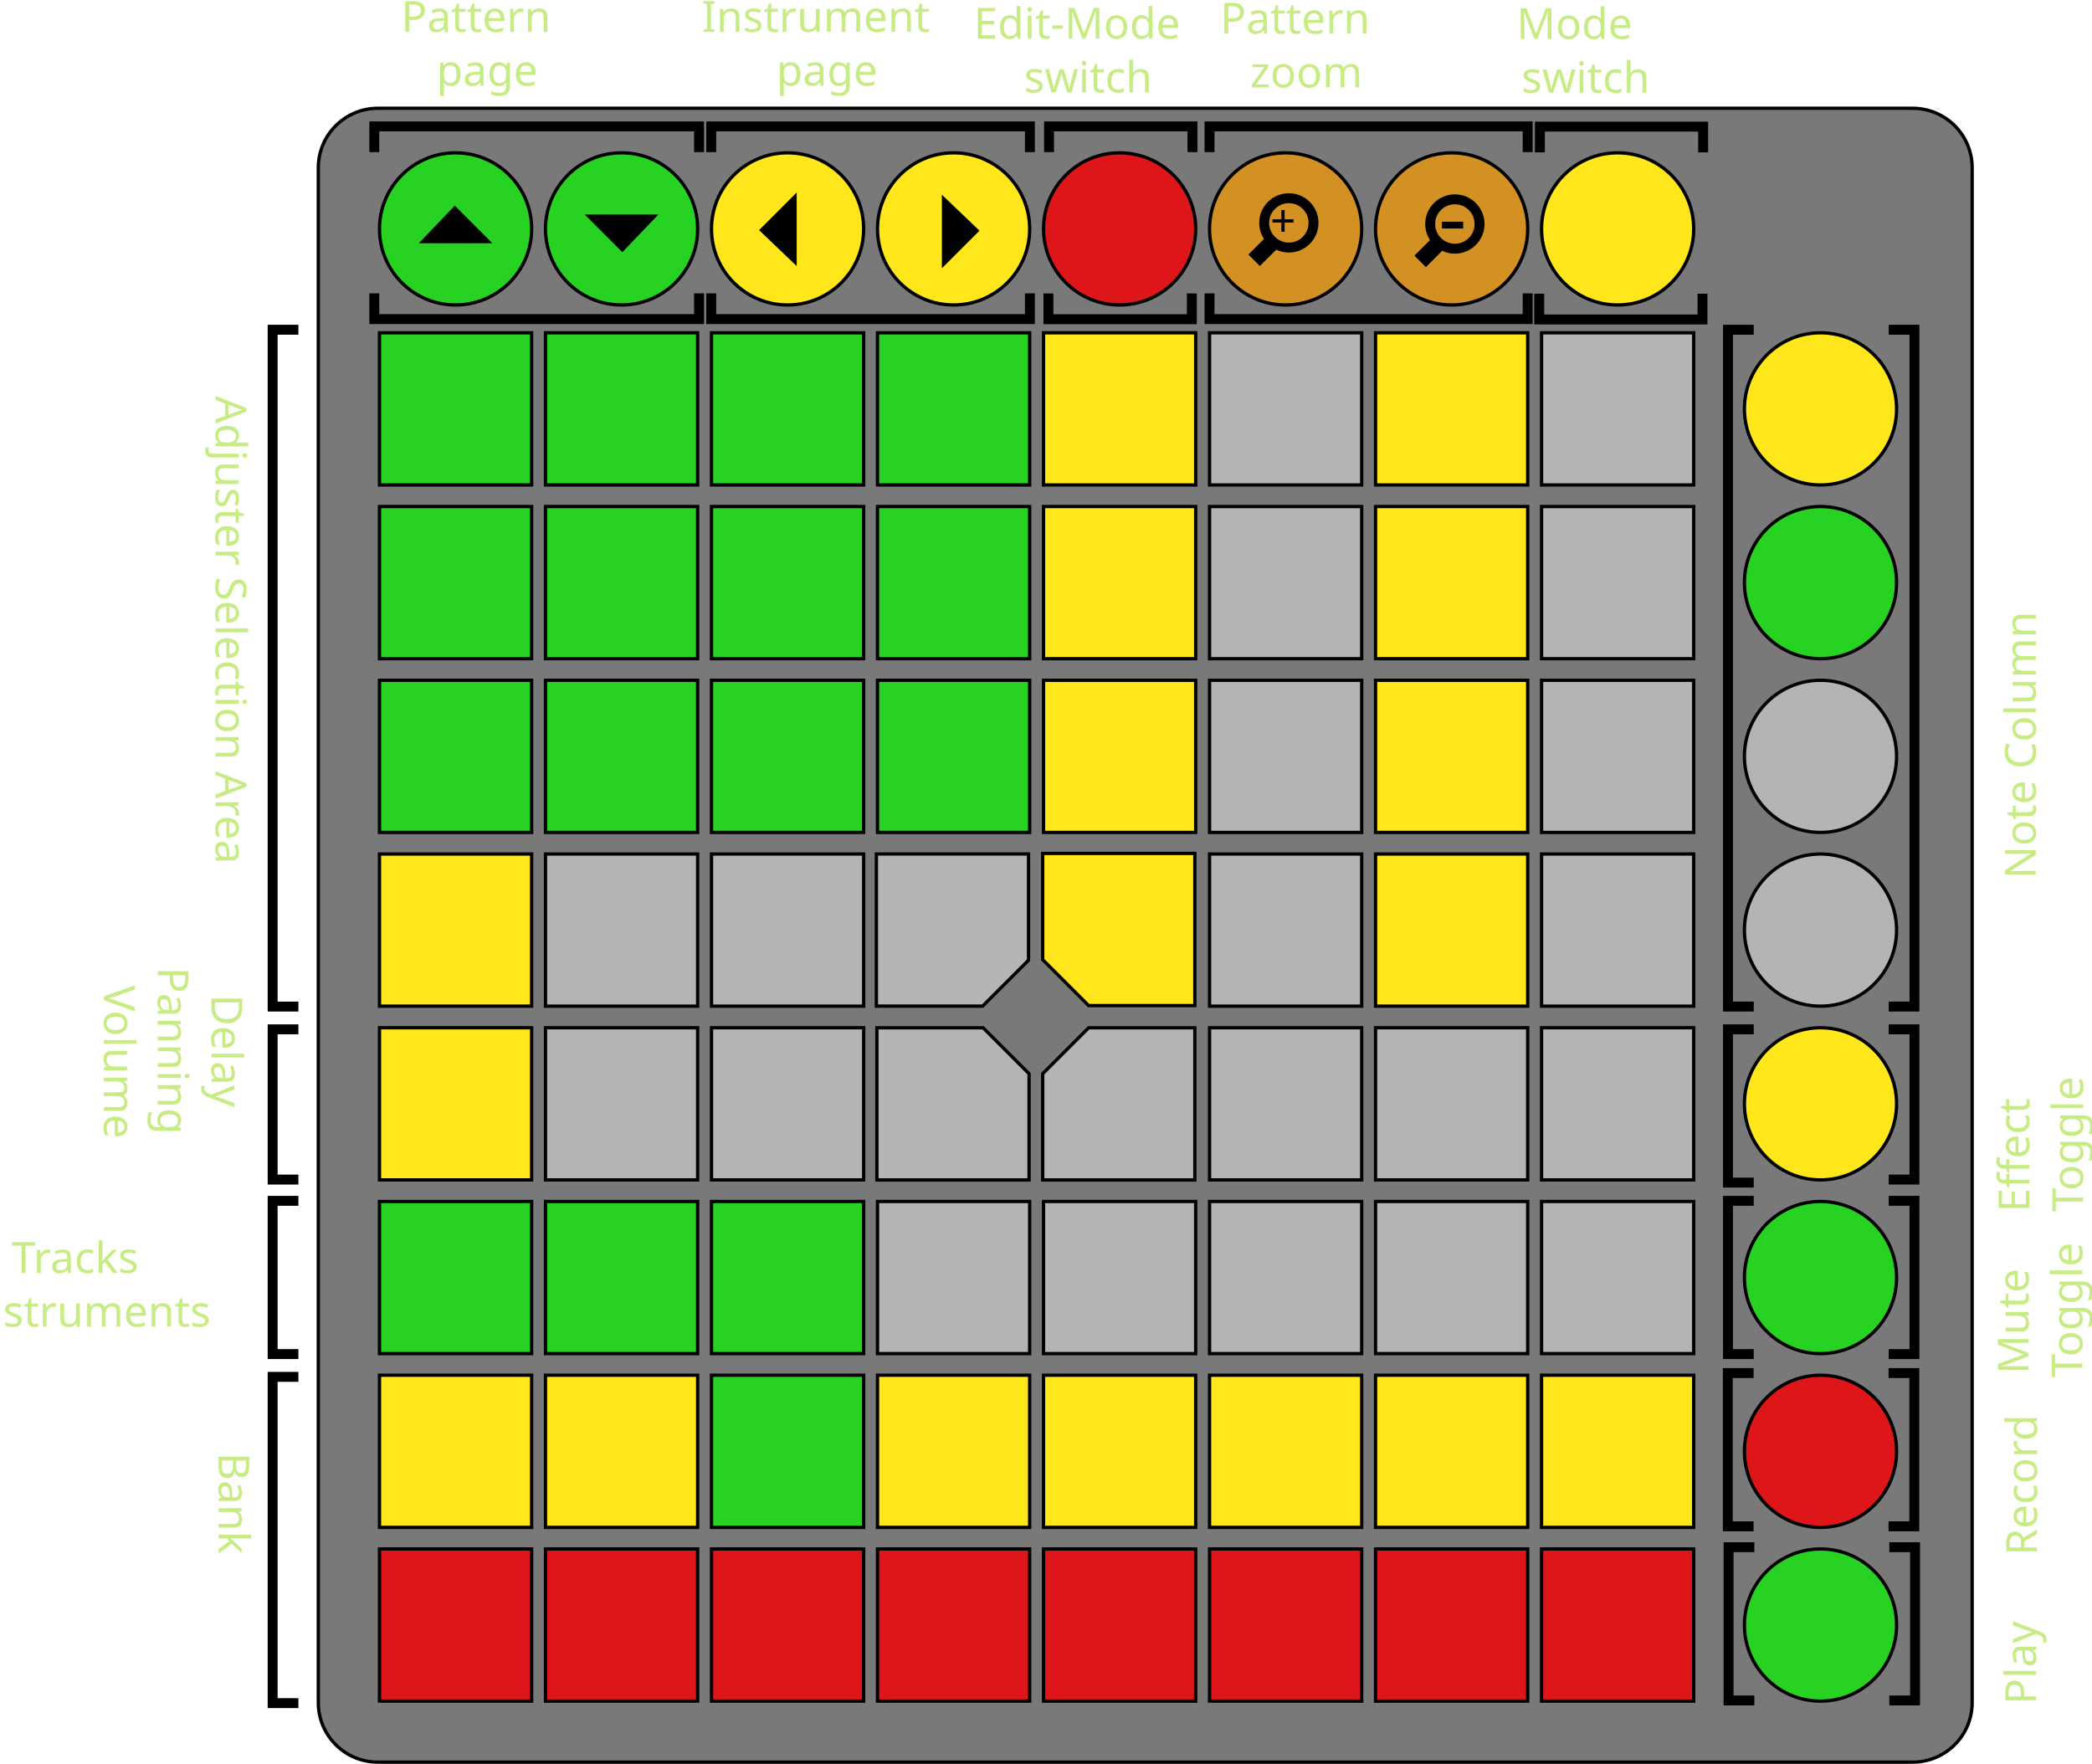
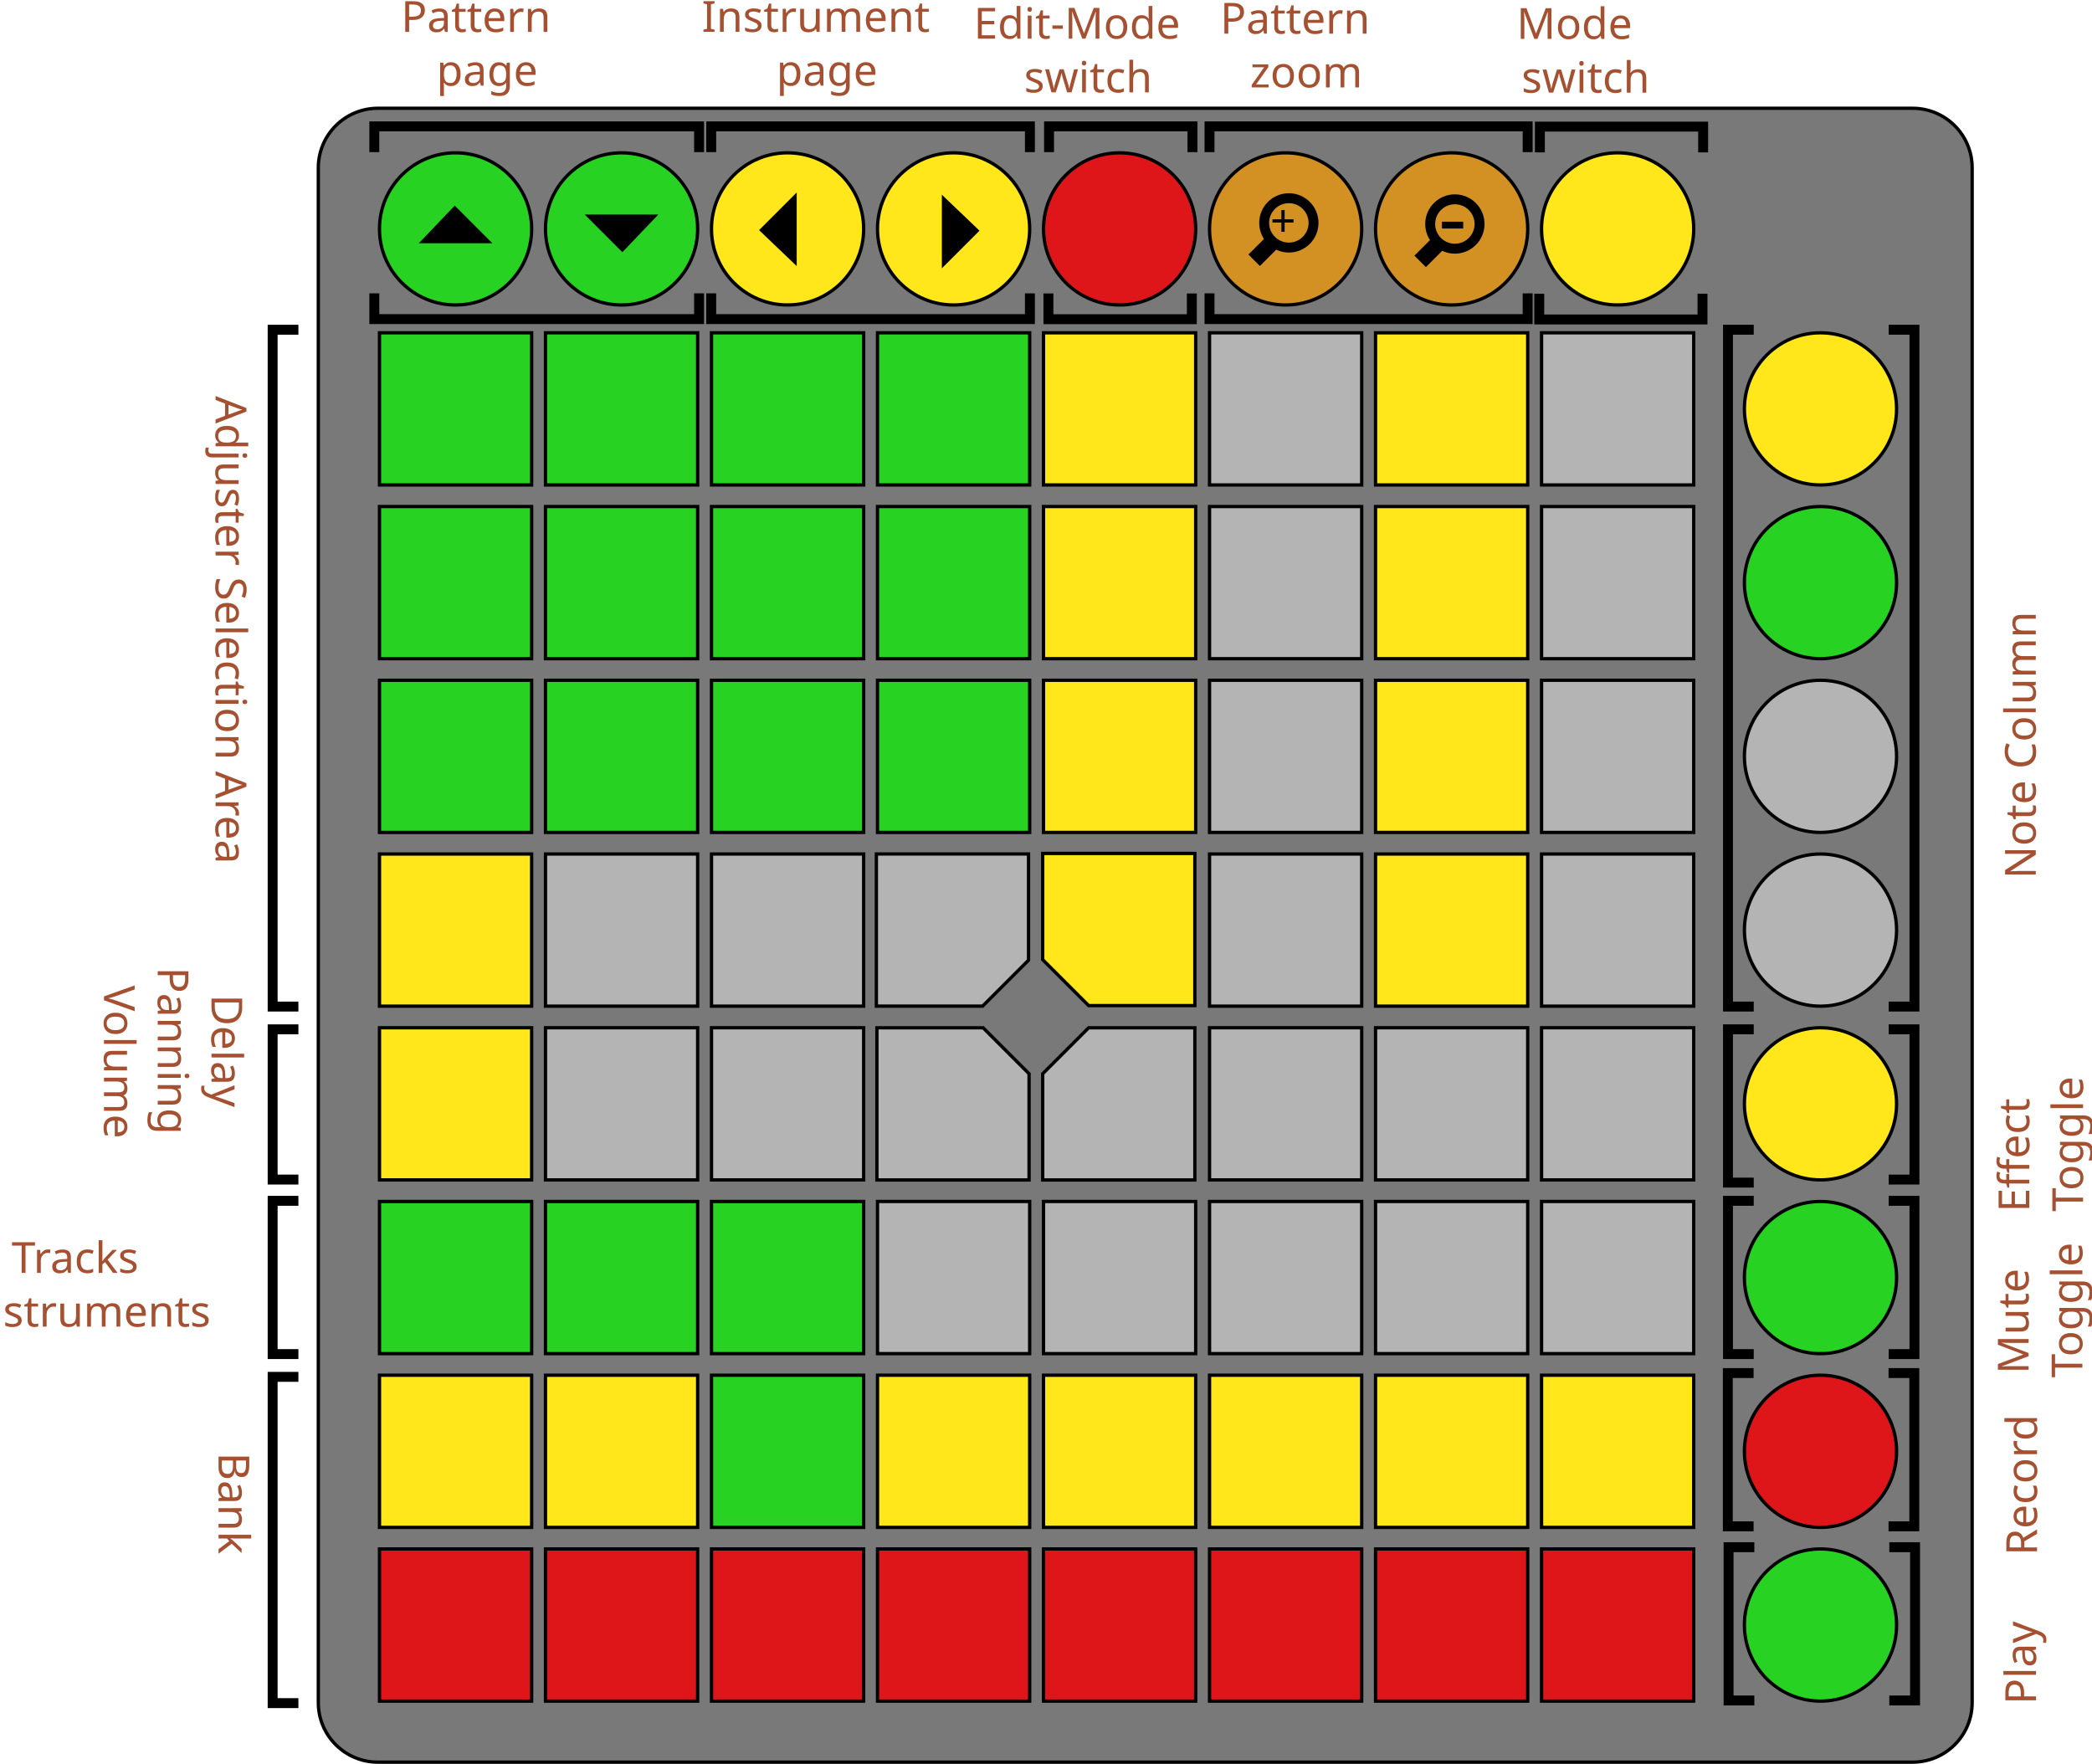
<svg xmlns="http://www.w3.org/2000/svg" width="632.461" height="533.241" id="svg2" version="1.1">
  <defs id="defs4" />
  <g id="layer1" transform="translate(61.88812,-40.79073)">
    <g id="g5537">
      <rect rx="18" y="73.524" x="34.345" height="500" width="500" id="rect2985" style="fill:#797979;fill-opacity:1;stroke:#000000;stroke-opacity:1" />
      <rect y="509.069" x="52.838" height="46" width="46" id="rect3755" style="fill:#df1619;fill-opacity:1;stroke:#000000;stroke-opacity:1" />
      <rect y="509.069" x="103.027" height="46" width="46" id="rect3755-0" style="fill:#df1619;fill-opacity:1;stroke:#000000;stroke-opacity:1" />
      <rect y="509.069" x="153.217" height="46" width="46" id="rect3755-0-1" style="fill:#df1619;fill-opacity:1;stroke:#000000;stroke-width:1;stroke-miterlimit:4;stroke-opacity:1;stroke-dasharray:none" />
      <rect y="509.069" x="203.406" height="46" width="46" id="rect3755-0-1-4" style="fill:#df1619;fill-opacity:1;stroke:#000000;stroke-opacity:1" />
      <rect y="509.069" x="253.595" height="46" width="46" id="rect3755-2" style="fill:#df1619;fill-opacity:1;stroke:#000000;stroke-opacity:1" />
      <rect y="509.069" x="303.784" height="46" width="46" id="rect3755-0-4" style="fill:#df1619;fill-opacity:1;stroke:#000000;stroke-opacity:1" />
      <rect y="509.069" x="353.973" height="46" width="46" id="rect3755-0-1-9" style="fill:#df1619;fill-opacity:1;stroke:#000000;stroke-opacity:1" />
      <rect y="509.069" x="404.162" height="46" width="46" id="rect3755-0-1-4-1" style="fill:#df1619;fill-opacity:1;stroke:#000000;stroke-opacity:1" />
      <rect y="456.545" x="52.838" height="46" width="46" id="rect3755-4" style="fill:#ffe71b;fill-opacity:1;stroke:#000000;stroke-opacity:1" />
      <rect y="456.545" x="103.027" height="46" width="46" id="rect3755-0-5" style="fill:#ffe71b;fill-opacity:1;stroke:#000000;stroke-opacity:1" />
      <rect y="456.545" x="153.217" height="46" width="46" id="rect3755-0-1-0" style="fill:#28d222;fill-opacity:1;stroke:#000000;stroke-opacity:1" />
      <rect y="456.545" x="203.406" height="46" width="46" id="rect3755-0-1-4-5" style="fill:#ffe71b;fill-opacity:1;stroke:#000000;stroke-opacity:1" />
      <rect y="456.545" x="253.595" height="46" width="46" id="rect3755-2-5" style="fill:#ffe71b;fill-opacity:1;stroke:#000000;stroke-opacity:1" />
      <rect y="456.545" x="303.784" height="46" width="46" id="rect3755-0-4-5" style="fill:#ffe71b;fill-opacity:1;stroke:#000000;stroke-opacity:1" />
      <rect y="456.545" x="353.973" height="46" width="46" id="rect3755-0-1-9-9" style="fill:#ffe71b;fill-opacity:1;stroke:#000000;stroke-opacity:1" />
      <rect y="456.545" x="404.162" height="46" width="46" id="rect3755-0-1-4-1-9" style="fill:#ffe71b;fill-opacity:1;stroke:#000000;stroke-opacity:1" />
      <rect y="404.021" x="52.838" height="46" width="46" id="rect3755-4-8" style="fill:#28d222;fill-opacity:1;stroke:#000000;stroke-opacity:1" />
      <rect y="404.021" x="103.027" height="46" width="46" id="rect3755-0-5-2" style="fill:#28d222;fill-opacity:1;stroke:#000000;stroke-opacity:1" />
      <rect y="404.021" x="153.217" height="46" width="46" id="rect3755-0-1-0-5" style="fill:#28d222;fill-opacity:1;stroke:#000000;stroke-opacity:1" />
      <rect y="404.021" x="203.406" height="46" width="46" id="rect3755-0-1-4-5-3" style="fill:#b4b4b4;fill-opacity:1;stroke:#000000;stroke-opacity:1" />
      <rect y="404.021" x="253.595" height="46" width="46" id="rect3755-2-5-0" style="fill:#b4b4b4;fill-opacity:1;stroke:#000000;stroke-opacity:1" />
      <rect y="404.021" x="303.784" height="46" width="46" id="rect3755-0-4-5-2" style="fill:#b4b4b4;fill-opacity:1;stroke:#000000;stroke-opacity:1" />
      <rect y="404.021" x="353.973" height="46" width="46" id="rect3755-0-1-9-9-6" style="fill:#b4b4b4;fill-opacity:1;stroke:#000000;stroke-opacity:1" />
      <rect y="404.021" x="404.162" height="46" width="46" id="rect3755-0-1-4-1-9-7" style="fill:#b4b4b4;fill-opacity:1;stroke:#000000;stroke-opacity:1" />
      <rect y="351.498" x="52.838" height="46" width="46" id="rect3755-4-0" style="fill:#ffe71b;fill-opacity:1;stroke:#000000;stroke-opacity:1" />
      <rect y="351.498" x="103.027" height="46" width="46" id="rect3755-0-5-8" style="fill:#b4b4b4;fill-opacity:1;stroke:#000000;stroke-opacity:1" />
      <rect y="351.498" x="153.217" height="46" width="46" id="rect3755-0-1-0-53" style="fill:#b4b4b4;fill-opacity:1;stroke:#000000;stroke-opacity:1" />
      <rect y="351.498" x="303.784" height="46" width="46" id="rect3755-0-4-5-7" style="fill:#b4b4b4;fill-opacity:1;stroke:#000000;stroke-opacity:1" />
      <rect y="351.498" x="353.973" height="46" width="46" id="rect3755-0-1-9-9-1" style="fill:#b4b4b4;fill-opacity:1;stroke:#000000;stroke-opacity:1" />
      <rect y="351.498" x="404.162" height="46" width="46" id="rect3755-0-1-4-1-9-1" style="fill:#b4b4b4;fill-opacity:1;stroke:#000000;stroke-opacity:1" />
      <rect y="298.974" x="52.838" height="46" width="46" id="rect3755-9" style="fill:#ffe71b;fill-opacity:1;stroke:#000000;stroke-opacity:1" />
      <rect y="298.974" x="103.027" height="46" width="46" id="rect3755-0-56" style="fill:#b4b4b4;fill-opacity:1;stroke:#000000;stroke-opacity:1" />
      <rect y="298.974" x="153.217" height="46" width="46" id="rect3755-0-1-5" style="fill:#b4b4b4;fill-opacity:1;stroke:#000000;stroke-opacity:1" />
      <rect y="298.974" x="303.784" height="46" width="46" id="rect3755-0-4-9" style="fill:#b4b4b4;fill-opacity:1;stroke:#000000;stroke-opacity:1" />
      <rect y="298.974" x="353.973" height="46" width="46" id="rect3755-0-1-9-4" style="fill:#ffe71b;fill-opacity:1;stroke:#000000;stroke-opacity:1" />
      <rect y="298.974" x="404.162" height="46" width="46" id="rect3755-0-1-4-1-95" style="fill:#b4b4b4;fill-opacity:1;stroke:#000000;stroke-opacity:1" />
      <rect y="246.45" x="52.838" height="46" width="46" id="rect3755-4-1" style="fill:#28d222;fill-opacity:1;stroke:#000000;stroke-opacity:1" />
      <rect y="246.45" x="103.027" height="46" width="46" id="rect3755-0-5-6" style="fill:#28d222;fill-opacity:1;stroke:#000000;stroke-opacity:1" />
      <rect y="246.45" x="153.217" height="46" width="46" id="rect3755-0-1-0-4" style="fill:#28d222;fill-opacity:1;stroke:#000000;stroke-opacity:1" />
      <rect y="246.45" x="203.406" height="46" width="46" id="rect3755-0-1-4-5-1" style="fill:#28d222;fill-opacity:1;stroke:#000000;stroke-opacity:1" />
      <rect y="246.45" x="253.595" height="46" width="46" id="rect3755-2-5-6" style="fill:#ffe71b;fill-opacity:1;stroke:#000000;stroke-opacity:1" />
      <rect y="246.45" x="303.784" height="46" width="46" id="rect3755-0-4-5-8" style="fill:#b4b4b4;fill-opacity:1;stroke:#000000;stroke-opacity:1" />
      <rect y="246.45" x="353.973" height="46" width="46" id="rect3755-0-1-9-9-60" style="fill:#ffe71b;fill-opacity:1;stroke:#000000;stroke-opacity:1" />
      <rect y="246.45" x="404.162" height="46" width="46" id="rect3755-0-1-4-1-9-0" style="fill:#b4b4b4;fill-opacity:1;stroke:#000000;stroke-opacity:1" />
      <rect y="193.926" x="52.838" height="46" width="46" id="rect3755-4-8-8" style="fill:#28d222;fill-opacity:1;stroke:#000000;stroke-opacity:1" />
      <rect y="193.926" x="103.027" height="46" width="46" id="rect3755-0-5-2-8" style="fill:#28d222;fill-opacity:1;stroke:#000000;stroke-opacity:1" />
      <rect y="193.926" x="153.217" height="46" width="46" id="rect3755-0-1-0-5-7" style="fill:#28d222;fill-opacity:1;stroke:#000000;stroke-opacity:1" />
      <rect y="193.926" x="203.406" height="46" width="46" id="rect3755-0-1-4-5-3-0" style="fill:#28d222;fill-opacity:1;stroke:#000000;stroke-opacity:1" />
      <rect y="193.926" x="253.595" height="46" width="46" id="rect3755-2-5-0-6" style="fill:#ffe71b;fill-opacity:1;stroke:#000000;stroke-opacity:1" />
      <rect y="193.926" x="303.784" height="46" width="46" id="rect3755-0-4-5-2-4" style="fill:#b4b4b4;fill-opacity:1;stroke:#000000;stroke-opacity:1" />
      <rect y="193.926" x="353.973" height="46" width="46" id="rect3755-0-1-9-9-6-5" style="fill:#ffe71b;fill-opacity:1;stroke:#000000;stroke-opacity:1" />
      <rect y="193.926" x="404.162" height="46" width="46" id="rect3755-0-1-4-1-9-7-9" style="fill:#b4b4b4;fill-opacity:1;stroke:#000000;stroke-opacity:1" />
      <rect y="141.402" x="52.838" height="46" width="46" id="rect3755-4-0-5" style="fill:#28d222;fill-opacity:1;stroke:#000000;stroke-opacity:1" />
      <rect y="141.402" x="103.027" height="46" width="46" id="rect3755-0-5-8-3" style="fill:#28d222;fill-opacity:1;stroke:#000000;stroke-opacity:1" />
      <rect y="141.402" x="153.217" height="46" width="46" id="rect3755-0-1-0-53-0" style="fill:#28d222;fill-opacity:1;stroke:#000000;stroke-opacity:1" />
      <rect y="141.402" x="203.406" height="46" width="46" id="rect3755-0-1-4-5-0-7" style="fill:#28d222;fill-opacity:1;stroke:#000000;stroke-opacity:1" />
      <rect y="141.402" x="253.595" height="46" width="46" id="rect3755-2-5-1-2" style="fill:#ffe71b;fill-opacity:1;stroke:#000000;stroke-opacity:1" />
      <rect y="141.402" x="303.784" height="46" width="46" id="rect3755-0-4-5-7-7" style="fill:#b4b4b4;fill-opacity:1;stroke:#000000;stroke-opacity:1" />
      <rect y="141.402" x="353.973" height="46" width="46" id="rect3755-0-1-9-9-1-5" style="fill:#ffe71b;fill-opacity:1;stroke:#000000;stroke-opacity:1" />
      <rect y="141.402" x="404.162" height="46" width="46" id="rect3755-0-1-4-1-9-1-7" style="fill:#b4b4b4;fill-opacity:1;stroke:#000000;stroke-opacity:1" />
      <rect rx="24" y="86.992" x="52.838" height="46" width="46" id="rect3755-4-0-5-3" style="fill:#28d222;fill-opacity:1;stroke:#000000;stroke-opacity:1" />
      <rect rx="24" y="86.992" x="103.027" height="46" width="46" id="rect3755-4-0-5-3-4" style="fill:#28d222;fill-opacity:1;stroke:#000000;stroke-opacity:1" />
      <rect rx="24" y="86.992" x="153.216" height="46" width="46" id="rect3755-4-0-5-3-9" style="fill:#ffe71b;fill-opacity:1;stroke:#000000;stroke-opacity:1" />
      <rect rx="24" y="86.992" x="203.406" height="46" width="46" id="rect3755-4-0-5-3-96" style="fill:#ffe71b;fill-opacity:1;stroke:#000000;stroke-opacity:1" />
      <rect rx="24" y="86.992" x="253.595" height="46" width="46" id="rect3755-4-0-5-3-41" style="fill:#df1619;fill-opacity:1;stroke:#000000;stroke-opacity:1" />
      <rect rx="24" y="86.992" x="303.784" height="46" width="46" id="rect3755-4-0-5-3-2" style="fill:#d29122;fill-opacity:1;stroke:#000000;stroke-opacity:1" />
      <rect rx="24" y="86.992" x="353.973" height="46" width="46" id="rect3755-4-0-5-3-0" style="fill:#d29122;fill-opacity:1;stroke:#000000;stroke-opacity:1" />
      <rect rx="24" y="86.992" x="404.162" height="46" width="46" id="rect3755-4-0-5-3-21" style="fill:#ffe71b;fill-opacity:1;stroke:#000000;stroke-opacity:1" />
      <rect rx="24" y="141.402" x="465.491" height="46" width="46" id="rect3755-4-0-5-3-8" style="fill:#ffe71b;fill-opacity:1;stroke:#000000;stroke-opacity:1" />
      <rect rx="24" y="193.926" x="465.491" height="46" width="46" id="rect3755-4-0-5-3-81" style="fill:#28d222;fill-opacity:1;stroke:#000000;stroke-opacity:1" />
      <rect rx="24" y="246.45" x="465.491" height="46" width="46" id="rect3755-4-0-5-3-88" style="fill:#b4b4b4;fill-opacity:1;stroke:#000000;stroke-opacity:1" />
      <rect rx="24" y="298.974" x="465.491" height="46" width="46" id="rect3755-4-0-5-3-97" style="fill:#b4b4b4;fill-opacity:1;stroke:#000000;stroke-opacity:1" />
      <rect rx="24" y="351.498" x="465.491" height="46" width="46" id="rect3755-4-0-5-3-87" style="fill:#ffe71b;fill-opacity:1;stroke:#000000;stroke-opacity:1" />
      <rect rx="24" y="404.021" x="465.491" height="46" width="46" id="rect3755-4-0-5-3-1" style="fill:#28d222;fill-opacity:1;stroke:#000000;stroke-opacity:1" />
      <rect rx="24" y="456.545" x="465.491" height="46" width="46" id="rect3755-4-0-5-3-5" style="fill:#df1619;fill-opacity:1;stroke:#000000;stroke-opacity:1" />
      <rect rx="24" y="509.069" x="465.491" height="46" width="46" id="rect3755-4-0-5-3-6" style="fill:#28d222;fill-opacity:1;stroke:#000000;stroke-opacity:1" />
      <path id="path4514" d="m 65.333,114.067 21.01,0 -10.744,-10.744 z" style="fill:#000000;fill-opacity:1;stroke:#000000;stroke-width:0.52px;stroke-linecap:butt;stroke-linejoin:miter;stroke-opacity:1" />
      <path id="path4514-9" d="m 136.533,105.918 -21.01,0 10.744,10.744 z" style="fill:#000000;fill-opacity:1;stroke:#000000;stroke-width:0.52px;stroke-linecap:butt;stroke-linejoin:miter;stroke-opacity:1" />
      <path id="path4514-9-8" d="m 178.714,120.624 0,-21.01 -10.744,10.744 z" style="fill:#000000;fill-opacity:1;stroke:#000000;stroke-width:0.52px;stroke-linecap:butt;stroke-linejoin:miter;stroke-opacity:1" />
      <path id="path4514-9-8-8" d="m 223.12,100.262 0,21.01 10.744,-10.744 z" style="fill:#000000;fill-opacity:1;stroke:#000000;stroke-width:0.52px;stroke-linecap:butt;stroke-linejoin:miter;stroke-opacity:1" />
      <g transform="translate(-308.8425,-36.01)" id="g4692">
        <path style="fill:#000000;fill-opacity:1;stroke:#000000;stroke-width:1px;stroke-linecap:butt;stroke-linejoin:miter;stroke-opacity:1" d="m 630.766,148.075 -5.677,5.677 2.758,2.758 5.677,-5.677 z" id="path4651" />
        <path style="fill:none;stroke:#000000;stroke-width:3;stroke-miterlimit:4;stroke-opacity:1;stroke-dasharray:none" id="path4653" d="m 609.575,71.8 a 7.462,7.462 0 0 1 -7.462,7.462 7.462,7.462 0 0 1 -7.462,-7.462 7.462,7.462 0 0 1 7.462,-7.462 7.462,7.462 0 0 1 7.462,7.462 z" transform="translate(34.49258,72.38242)" />
        <text xml:space="preserve" style="font-size:13.569px;font-style:normal;font-weight:normal;line-height:125%;letter-spacing:0px;word-spacing:0px;fill:#000000;fill-opacity:1;stroke:none;font-family:Sans" x="630.971" y="148.374" id="text4655">
          <tspan id="tspan4657" x="630.971" y="148.374">+</tspan>
        </text>
      </g>
      <g transform="translate(-277.6987,-64.23405)" id="g4686">
        <path style="fill:#000000;fill-opacity:1;stroke:#000000;stroke-width:1px;stroke-linecap:butt;stroke-linejoin:miter;stroke-opacity:1" d="m 649.812,176.637 -5.677,5.677 2.758,2.758 5.677,-5.677 z" id="path4651-8" />
        <path style="fill:none;stroke:#000000;stroke-width:3;stroke-miterlimit:4;stroke-opacity:1;stroke-dasharray:none" id="path4653-0" d="m 609.575,71.8 a 7.462,7.462 0 0 1 -7.462,7.462 7.462,7.462 0 0 1 -7.462,-7.462 7.462,7.462 0 0 1 7.462,-7.462 7.462,7.462 0 0 1 7.462,7.462 z" transform="translate(53.53854,100.9443)" />
        <text xml:space="preserve" style="font-size:26.512px;font-style:normal;font-weight:normal;line-height:125%;letter-spacing:0px;word-spacing:0px;fill:#000000;fill-opacity:1;stroke:none;font-family:Sans" x="650.683" y="180.188" id="text4655-5">
          <tspan id="tspan4657-3" x="650.683" y="180.188">-</tspan>
        </text>
      </g>
      <path id="path4717" d="m 28.325,140.474 -7.786,0 0,204.621 7.786,0" style="fill:none;stroke:#000000;stroke-width:3;stroke-linecap:butt;stroke-linejoin:miter;stroke-miterlimit:4;stroke-opacity:1;stroke-dasharray:none" />
      <path id="path4717-1" d="m 509.111,345.094 7.786,0 0,-204.621 -7.786,0" style="fill:none;stroke:#000000;stroke-width:3;stroke-linecap:butt;stroke-linejoin:miter;stroke-miterlimit:4;stroke-opacity:1;stroke-dasharray:none" />
      <path id="path4717-1-9" d="m 509.111,397.397 7.786,0 0,-45.42 -7.786,0" style="fill:none;stroke:#000000;stroke-width:3;stroke-linecap:butt;stroke-linejoin:miter;stroke-miterlimit:4;stroke-opacity:1;stroke-dasharray:none" />
      <path id="path4717-9" d="m 28.325,457.039 -7.786,0 0,98.64 7.786,0" style="fill:none;stroke:#000000;stroke-width:3;stroke-linecap:butt;stroke-linejoin:miter;stroke-miterlimit:4;stroke-opacity:1;stroke-dasharray:none" />
      <path id="path4717-0" d="m 28.325,351.976 -7.786,0 0,45.42 7.786,0" style="fill:none;stroke:#000000;stroke-width:3;stroke-linecap:butt;stroke-linejoin:miter;stroke-miterlimit:4;stroke-opacity:1;stroke-dasharray:none" />
      <path id="path4717-5" d="m 28.325,403.82 -7.786,0 0,46.338 7.786,0" style="fill:none;stroke:#000000;stroke-width:3;stroke-linecap:butt;stroke-linejoin:miter;stroke-miterlimit:4;stroke-opacity:1;stroke-dasharray:none" />
      <path id="path4717-1-9-3" d="m 509.111,450.158 7.786,0 0,-46.338 -7.786,0" style="fill:none;stroke:#000000;stroke-width:3;stroke-linecap:butt;stroke-linejoin:miter;stroke-miterlimit:4;stroke-opacity:1;stroke-dasharray:none" />
-       <text transform="matrix(0,1,-1,0,0,0)" id="text4852" y="-3.281" x="243.08" style="font-size:13px;font-style:normal;font-weight:normal;text-align:center;line-height:125%;letter-spacing:0px;word-spacing:0px;text-anchor:middle;fill:#c7ec84;fill-opacity:1;stroke:none;font-family:Sans" xml:space="preserve">
+       <text transform="matrix(0,1,-1,0,0,0)" id="text4852" y="-3.281" x="243.08" style="font-size:13px;font-style:normal;font-weight:normal;text-align:center;line-height:125%;letter-spacing:0px;word-spacing:0px;text-anchor:middle;fill:#a55030;fill-opacity:1;stroke:none;font-family:Sans;" xml:space="preserve">
        <tspan y="-3.281" x="243.08" id="tspan4854">Adjuster Selection Area</tspan>
      </text>
-       <text transform="matrix(0,1,-1,0,0,0)" id="text4852-5" y="-2.048" x="373.674" style="font-size:13px;font-style:normal;font-weight:normal;text-align:center;line-height:125%;letter-spacing:0px;word-spacing:0px;text-anchor:middle;fill:#c7ec84;fill-opacity:1;stroke:none;font-family:Sans" xml:space="preserve">
+       <text transform="matrix(0,1,-1,0,0,0)" id="text4852-5" y="-2.048" x="373.674" style="font-size:13px;font-style:normal;font-weight:normal;text-align:center;line-height:125%;letter-spacing:0px;word-spacing:0px;text-anchor:middle;fill:#a55030;fill-opacity:1;stroke:none;font-family:Sans;" xml:space="preserve">
        <tspan id="tspan4897" y="-2.048" x="373.674">Delay</tspan>
        <tspan id="tspan4903" y="14.202" x="373.674">Panning</tspan>
        <tspan id="tspan4905" y="30.452" x="373.674">Volume</tspan>
      </text>
-       <text id="text4852-1" y="425.612" x="-23.974" style="font-size:13px;font-style:normal;font-weight:normal;text-align:center;line-height:125%;letter-spacing:0px;word-spacing:0px;text-anchor:middle;fill:#c7ec84;fill-opacity:1;stroke:none;font-family:Sans" xml:space="preserve">
+       <text id="text4852-1" y="425.612" x="-23.974" style="font-size:13px;font-style:normal;font-weight:normal;text-align:center;line-height:125%;letter-spacing:0px;word-spacing:0px;text-anchor:middle;fill:#a55030;fill-opacity:1;stroke:none;font-family:Sans;" xml:space="preserve">
        <tspan id="tspan4907" y="425.612" x="-23.974">Tracks</tspan>
        <tspan id="tspan4909" y="441.862" x="-23.974">Instruments</tspan>
      </text>
-       <text transform="matrix(0,1,-1,0,0,0)" id="text4852-54" y="-4.184" x="507.08" style="font-size:13px;font-style:normal;font-weight:normal;text-align:center;line-height:125%;letter-spacing:0px;word-spacing:0px;writing-mode:lr-tb;text-anchor:middle;fill:#c7ec84;fill-opacity:1;stroke:none;font-family:Sans" xml:space="preserve">
+       <text transform="matrix(0,1,-1,0,0,0)" id="text4852-54" y="-4.184" x="507.08" style="font-size:13px;font-style:normal;font-weight:normal;text-align:center;line-height:125%;letter-spacing:0px;word-spacing:0px;writing-mode:lr-tb;text-anchor:middle;fill:#a55030;fill-opacity:1;stroke:none;font-family:Sans;" xml:space="preserve">
        <tspan y="-4.184" x="507.08" id="tspan4854-33">Bank</tspan>
      </text>
      <path id="path4717-3" d="m 468.306,140.474 -7.786,0 0,204.621 7.786,0" style="fill:none;stroke:#000000;stroke-width:3;stroke-linecap:butt;stroke-linejoin:miter;stroke-miterlimit:4;stroke-opacity:1;stroke-dasharray:none" />
      <path id="path4717-1-9-3-3" d="m 468.306,403.82 -7.786,0 0,46.338 7.786,0" style="fill:none;stroke:#000000;stroke-width:3;stroke-linecap:butt;stroke-linejoin:miter;stroke-miterlimit:4;stroke-opacity:1;stroke-dasharray:none" />
      <path id="path4717-1-9-3-3-2" d="m 468.306,351.976 -7.786,0 0,46.338 7.786,0" style="fill:none;stroke:#000000;stroke-width:3;stroke-linecap:butt;stroke-linejoin:miter;stroke-miterlimit:4;stroke-opacity:1;stroke-dasharray:none" />
-       <text transform="matrix(0,-1,1,0,0,0)" id="text4989" y="553.575" x="-309.826" style="font-size:13px;font-style:normal;font-weight:normal;line-height:125%;letter-spacing:0px;word-spacing:0px;fill:#c7ec84;fill-opacity:1;stroke:none;font-family:Sans" xml:space="preserve">
+       <text transform="matrix(0,-1,1,0,0,0)" id="text4989" y="553.575" x="-309.826" style="font-size:13px;font-style:normal;font-weight:normal;line-height:125%;letter-spacing:0px;word-spacing:0px;fill:#a55030;fill-opacity:1;stroke:none;font-family:Sans;" xml:space="preserve">
        <tspan y="553.575" x="-309.826" id="tspan4991"> Note Column</tspan>
      </text>
-       <text transform="matrix(0,-1,1,0,0,0)" id="text4989-3" y="551.619" x="-374.812" style="font-size:13px;font-style:normal;font-weight:normal;text-align:center;line-height:125%;letter-spacing:0px;word-spacing:0px;text-anchor:middle;fill:#c7ec84;fill-opacity:1;stroke:none;font-family:Sans" xml:space="preserve">
+       <text transform="matrix(0,-1,1,0,0,0)" id="text4989-3" y="551.619" x="-374.812" style="font-size:13px;font-style:normal;font-weight:normal;text-align:center;line-height:125%;letter-spacing:0px;word-spacing:0px;text-anchor:middle;fill:#a55030;fill-opacity:1;stroke:none;font-family:Sans;" xml:space="preserve">
        <tspan y="551.619" x="-374.812" id="tspan4991-9">Effect</tspan>
        <tspan id="tspan5014" y="567.869" x="-374.812">Toggle</tspan>
      </text>
-       <text transform="matrix(0,-1,1,0,0,0)" id="text4989-3-1" y="551.41" x="-425.018" style="font-size:13px;font-style:normal;font-weight:normal;text-align:center;line-height:125%;letter-spacing:0px;word-spacing:0px;text-anchor:middle;fill:#c7ec84;fill-opacity:1;stroke:none;font-family:Sans" xml:space="preserve">
+       <text transform="matrix(0,-1,1,0,0,0)" id="text4989-3-1" y="551.41" x="-425.018" style="font-size:13px;font-style:normal;font-weight:normal;text-align:center;line-height:125%;letter-spacing:0px;word-spacing:0px;text-anchor:middle;fill:#a55030;fill-opacity:1;stroke:none;font-family:Sans;" xml:space="preserve">
        <tspan y="551.41" x="-425.018" id="tspan4991-9-2">Mute</tspan>
        <tspan id="tspan5014-7" y="567.66" x="-425.018">Toggle</tspan>
      </text>
      <path id="path4717-90" d="m 51.278,129.476 0,7.786 98.181,0 0,-7.786" style="fill:none;stroke:#000000;stroke-width:3;stroke-linecap:butt;stroke-linejoin:miter;stroke-miterlimit:4;stroke-opacity:1;stroke-dasharray:none" />
      <path id="path4717-90-0" d="m 153.129,129.476 0,7.786 96.346,0 0,-7.786" style="fill:none;stroke:#000000;stroke-width:3;stroke-linecap:butt;stroke-linejoin:miter;stroke-miterlimit:4;stroke-opacity:1;stroke-dasharray:none" />
      <path id="path4717-90-7" d="m 149.459,86.781 0,-7.786 -98.181,0 0,7.786" style="fill:none;stroke:#000000;stroke-width:3;stroke-linecap:butt;stroke-linejoin:miter;stroke-miterlimit:4;stroke-opacity:1;stroke-dasharray:none" />
      <path id="path4717-90-0-3" d="m 249.476,86.781 0,-7.786 -96.346,0 0,7.786" style="fill:none;stroke:#000000;stroke-width:3;stroke-linecap:butt;stroke-linejoin:miter;stroke-miterlimit:4;stroke-opacity:1;stroke-dasharray:none" />
      <path id="path4717-90-7-0" d="m 399.959,86.781 0,-7.786 -96.181,0 0,7.786" style="fill:none;stroke:#000000;stroke-width:3;stroke-linecap:butt;stroke-linejoin:miter;stroke-miterlimit:4;stroke-dasharray:none;stroke-opacity:1" />
      <path id="path4717-90-8" d="m 303.778,129.476 0,7.786 96.181,0 0,-7.786" style="fill:none;stroke:#000000;stroke-width:3;stroke-linecap:butt;stroke-linejoin:miter;stroke-miterlimit:4;stroke-dasharray:none;stroke-opacity:1" />
-       <text id="text5162" y="50.439" x="97.212" style="font-size:13px;font-style:normal;font-weight:normal;text-align:center;line-height:125%;letter-spacing:0px;word-spacing:0px;text-anchor:middle;fill:#c7ec84;fill-opacity:1;stroke:none;font-family:Sans" xml:space="preserve">
+       <text id="text5162" y="50.439" x="97.212" style="font-size:13px;font-style:normal;font-weight:normal;text-align:center;line-height:125%;letter-spacing:0px;word-spacing:0px;text-anchor:middle;fill:#a55030;fill-opacity:1;stroke:none;font-family:Sans;" xml:space="preserve">
        <tspan y="50.439" x="97.212" id="tspan5164">Pattern</tspan>
        <tspan id="tspan5172" y="66.689" x="97.212">page</tspan>
      </text>
-       <text id="text5166" y="50.426" x="199.959" style="font-size:13px;font-style:normal;font-weight:normal;text-align:center;line-height:125%;letter-spacing:0px;word-spacing:0px;text-anchor:middle;fill:#c7ec84;fill-opacity:1;stroke:none;font-family:Sans" xml:space="preserve">
+       <text id="text5166" y="50.426" x="199.959" style="font-size:13px;font-style:normal;font-weight:normal;text-align:center;line-height:125%;letter-spacing:0px;word-spacing:0px;text-anchor:middle;fill:#a55030;fill-opacity:1;stroke:none;font-family:Sans;" xml:space="preserve">
        <tspan y="50.426" x="199.959" id="tspan5168">Instrument</tspan>
        <tspan id="tspan5170" y="66.676" x="199.959">page</tspan>
      </text>
-       <text id="text5162-3" y="50.964" x="344.859" style="font-size:13px;font-style:normal;font-weight:normal;text-align:center;line-height:125%;letter-spacing:0px;word-spacing:0px;text-anchor:middle;fill:#c7ec84;fill-opacity:1;stroke:none;font-family:Sans" xml:space="preserve">
+       <text id="text5162-3" y="50.964" x="344.859" style="font-size:13px;font-style:normal;font-weight:normal;text-align:center;line-height:125%;letter-spacing:0px;word-spacing:0px;text-anchor:middle;fill:#a55030;fill-opacity:1;stroke:none;font-family:Sans;" xml:space="preserve">
        <tspan y="50.964" x="344.859" id="tspan5164-1">Pattern</tspan>
        <tspan id="tspan5172-0" y="67.214" x="344.859">zoom</tspan>
      </text>
      <path id="path5310-9" d="m 203.059,298.961 46,0 0,32.115 -13.885,13.885 -32.115,0 z" style="fill:#b4b4b4;fill-opacity:1;stroke:#000000;stroke-width:1px;stroke-linecap:butt;stroke-linejoin:miter;stroke-opacity:1" />
      <path id="path5310-9-1" d="m 299.344,298.799 0,46 -32.115,0 -13.885,-13.885 0,-32.115 z" style="fill:#ffe71b;fill-opacity:1;stroke:#000000;stroke-width:1px;stroke-linecap:butt;stroke-linejoin:miter;stroke-opacity:1" />
      <path id="path5310-9-1-4" d="m 299.344,397.516 -46,0 0,-32.115 13.885,-13.885 32.115,0 z" style="fill:#b4b4b4;fill-opacity:1;stroke:#000000;stroke-width:1px;stroke-linecap:butt;stroke-linejoin:miter;stroke-opacity:1" />
      <path id="path5310-9-1-4-5" d="m 203.221,397.516 0,-46 32.115,0 13.885,13.885 0,32.115 z" style="fill:#b4b4b4;fill-opacity:1;stroke:#000000;stroke-width:1px;stroke-linecap:butt;stroke-linejoin:miter;stroke-opacity:1" />
      <path id="path4717-1-9-3-5" d="m 509.064,502.23 7.786,0 0,-46.338 -7.786,0" style="fill:none;stroke:#000000;stroke-width:3;stroke-linecap:butt;stroke-linejoin:miter;stroke-miterlimit:4;stroke-dasharray:none;stroke-opacity:1" />
      <path id="path4717-1-9-3-3-6" d="m 468.259,455.893 -7.786,0 0,46.338 7.786,0" style="fill:none;stroke:#000000;stroke-width:3;stroke-linecap:butt;stroke-linejoin:miter;stroke-miterlimit:4;stroke-dasharray:none;stroke-opacity:1" />
      <path id="path4717-1-9-3-0" d="m 509.293,554.877 7.786,0 0,-46.338 -7.786,0" style="fill:none;stroke:#000000;stroke-width:3;stroke-linecap:butt;stroke-linejoin:miter;stroke-miterlimit:4;stroke-dasharray:none;stroke-opacity:1" />
      <path id="path4717-1-9-3-3-20" d="m 468.488,508.539 -7.786,0 0,46.338 7.786,0" style="fill:none;stroke:#000000;stroke-width:3;stroke-linecap:butt;stroke-linejoin:miter;stroke-miterlimit:4;stroke-dasharray:none;stroke-opacity:1" />
-       <text transform="matrix(0,-1,1,0,0,0)" id="text4989-3-1-6" y="553.659" x="-531.687" style="font-style:normal;font-weight:normal;font-size:13px;line-height:125%;font-family:Sans;text-align:center;letter-spacing:0px;word-spacing:0px;text-anchor:middle;fill:#c7ec84;fill-opacity:1;stroke:none" xml:space="preserve">
+       <text transform="matrix(0,-1,1,0,0,0)" id="text4989-3-1-6" y="553.659" x="-531.687" style="font-style:normal;font-weight:normal;font-size:13px;line-height:125%;font-family:Sans;text-align:center;letter-spacing:0px;word-spacing:0px;text-anchor:middle;fill:#a55030;fill-opacity:1;stroke:none;" xml:space="preserve">
        <tspan id="tspan5014-7-4" y="553.659" x="-531.687">Play</tspan>
      </text>
-       <text transform="matrix(0,-1,1,0,0,0)" id="text4989-3-1-6-4" y="553.955" x="-477.9" style="font-style:normal;font-weight:normal;font-size:13px;line-height:125%;font-family:Sans;text-align:center;letter-spacing:0px;word-spacing:0px;text-anchor:middle;fill:#c7ec84;fill-opacity:1;stroke:none" xml:space="preserve">
+       <text transform="matrix(0,-1,1,0,0,0)" id="text4989-3-1-6-4" y="553.955" x="-477.9" style="font-style:normal;font-weight:normal;font-size:13px;line-height:125%;font-family:Sans;text-align:center;letter-spacing:0px;word-spacing:0px;text-anchor:middle;fill:#a55030;fill-opacity:1;stroke:none;" xml:space="preserve">
        <tspan id="tspan5014-7-4-4" y="553.955" x="-477.9">Record</tspan>
      </text>
    </g>
    <path id="path4717-90-7-0-9" d="m 453.01,86.858 0,-7.786 -49.357,0 0,7.786" style="fill:none;stroke:#000000;stroke-width:3;stroke-linecap:butt;stroke-linejoin:miter;stroke-miterlimit:4;stroke-opacity:1;stroke-dasharray:none" />
    <path id="path4717-90-7-0-9-5" d="m 403.461,129.584 0,7.786 49.357,0 0,-7.786" style="fill:none;stroke:#000000;stroke-width:3;stroke-linecap:butt;stroke-linejoin:miter;stroke-miterlimit:4;stroke-opacity:1;stroke-dasharray:none" />
-     <text id="text5162-3-1" y="52.549" x="425.933" style="font-size:13px;font-style:normal;font-weight:normal;text-align:center;line-height:125%;letter-spacing:0px;word-spacing:0px;text-anchor:middle;fill:#c7ec84;fill-opacity:1;stroke:none;font-family:Sans" xml:space="preserve">
+     <text id="text5162-3-1" y="52.549" x="425.933" style="font-size:13px;font-style:normal;font-weight:normal;text-align:center;line-height:125%;letter-spacing:0px;word-spacing:0px;text-anchor:middle;fill:#a55030;fill-opacity:1;stroke:none;font-family:Sans;" xml:space="preserve">
      <tspan id="tspan5172-0-7" y="52.549" x="425.933">Mode</tspan>
      <tspan y="68.799" x="425.933" id="tspan4391">switch</tspan>
    </text>
    <path id="path4717-90-7-0-9-4" d="m 298.621,86.782 0,-7.786 -43.357,0 0,7.786" style="fill:none;stroke:#000000;stroke-width:3;stroke-linecap:butt;stroke-linejoin:miter;stroke-miterlimit:4;stroke-dasharray:none;stroke-opacity:1" />
    <path id="path4717-90-7-0-9-5-7" d="m 255.073,129.508 0,7.786 43.357,0 0,-7.786" style="fill:none;stroke:#000000;stroke-width:3;stroke-linecap:butt;stroke-linejoin:miter;stroke-miterlimit:4;stroke-dasharray:none;stroke-opacity:1" />
-     <text id="text5162-3-1-9" y="52.473" x="275.545" style="font-style:normal;font-weight:normal;font-size:13px;line-height:125%;font-family:Sans;text-align:center;letter-spacing:0px;word-spacing:0px;text-anchor:middle;fill:#c7ec84;fill-opacity:1;stroke:none" xml:space="preserve">
+     <text id="text5162-3-1-9" y="52.473" x="275.545" style="font-style:normal;font-weight:normal;font-size:13px;line-height:125%;font-family:Sans;text-align:center;letter-spacing:0px;word-spacing:0px;text-anchor:middle;fill:#a55030;fill-opacity:1;stroke:none;" xml:space="preserve">
      <tspan id="tspan5172-0-7-2" y="52.473" x="275.545">Edit-Mode</tspan>
      <tspan y="68.723" x="275.545" id="tspan4391-2">switch</tspan>
    </text>
  </g>
</svg>
